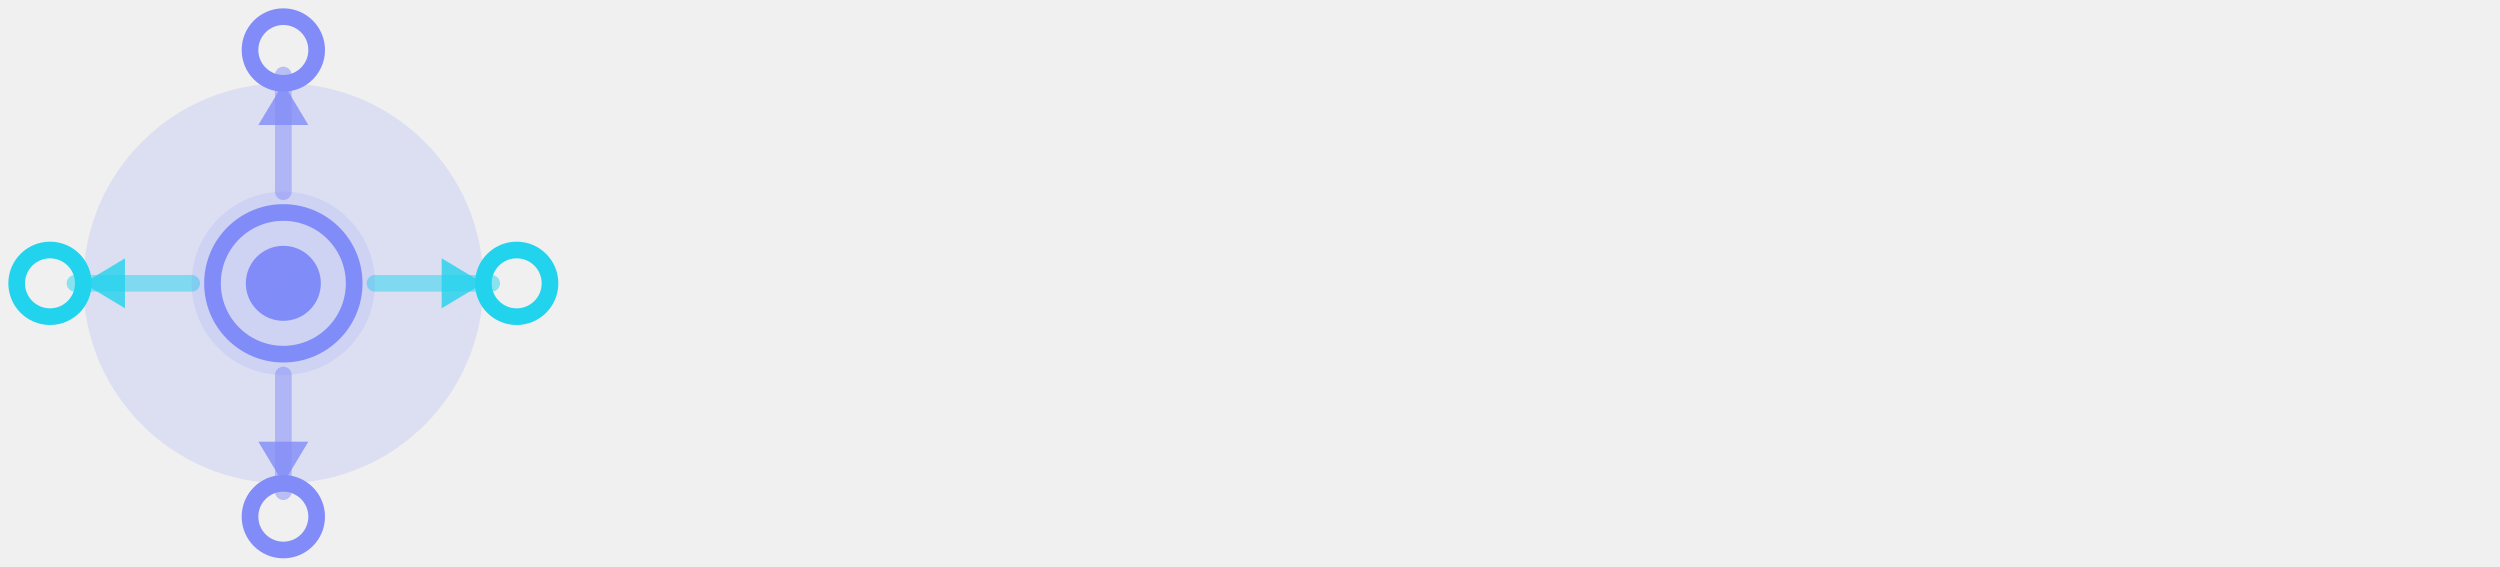
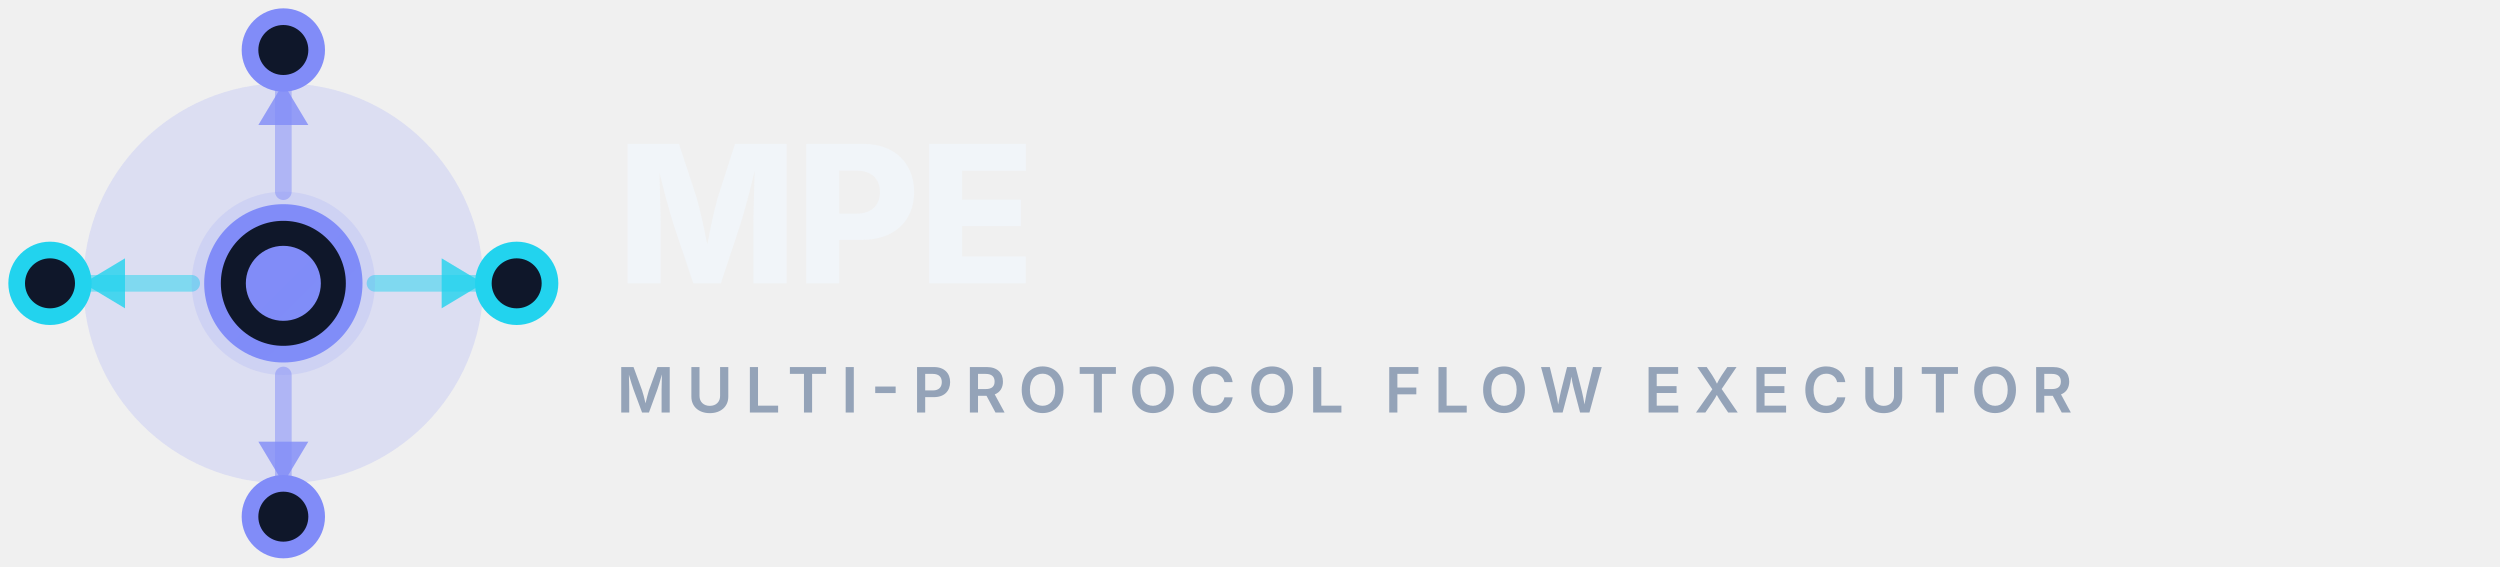
<svg xmlns="http://www.w3.org/2000/svg" viewBox="0 -3 600 136" fill="none">
  <defs>
    <linearGradient id="logo-grad" x1="0" y1="0" x2="100" y2="100">
      <stop offset="0%" stop-color="#818CF8" />
      <stop offset="100%" stop-color="#22D3EE" />
    </linearGradient>
    <linearGradient id="logo-ring" x1="0" y1="0" x2="100" y2="100">
      <stop offset="0%" stop-color="#818CF8" stop-opacity="0.18" />
      <stop offset="100%" stop-color="#22D3EE" stop-opacity="0.18" />
    </linearGradient>
  </defs>
  <style>
-     @media (prefers-color-scheme: dark) {
-       .logo-text { fill: #F1F5F9; }
-       .logo-sub { fill: #94A3B8; }
-       .port-fill { fill: #0F172A; }
-     }
-     @media (prefers-color-scheme: light) {
-       .logo-text { fill: #0F172A; }
-       .logo-sub { fill: #64748B; }
-       .port-fill { fill: #FFFFFF; }
-     }
+     .logo-text { fill: #F1F5F9; }
+     .logo-sub { fill: #94A3B8; }
+     .port-fill { fill: #0F172A; }
  </style>
  <g transform="translate(68, 65)">
    <circle r="48" fill="url(#logo-ring)" />
    <line x1="0" y1="-22" x2="0" y2="-50" stroke="#818CF8" stroke-width="4" stroke-linecap="round" opacity="0.5" />
    <line x1="22" y1="0" x2="50" y2="0" stroke="#22D3EE" stroke-width="4" stroke-linecap="round" opacity="0.5" />
    <line x1="0" y1="22" x2="0" y2="50" stroke="#818CF8" stroke-width="4" stroke-linecap="round" opacity="0.5" />
    <line x1="-22" y1="0" x2="-50" y2="0" stroke="#22D3EE" stroke-width="4" stroke-linecap="round" opacity="0.5" />
    <polygon points="-6,-38 0,-48 6,-38" fill="#818CF8" opacity="0.8" />
    <polygon points="38,-6 48,0 38,6" fill="#22D3EE" opacity="0.8" />
    <polygon points="6,38 0,48 -6,38" fill="#818CF8" opacity="0.8" />
    <polygon points="-38,6 -48,0 -38,-6" fill="#22D3EE" opacity="0.8" />
    <circle cx="0" cy="-56" r="8" class="port-fill" stroke="#818CF8" stroke-width="4" />
    <circle cx="56" cy="0" r="8" class="port-fill" stroke="#22D3EE" stroke-width="4" />
    <circle cx="0" cy="56" r="8" class="port-fill" stroke="#818CF8" stroke-width="4" />
    <circle cx="-56" cy="0" r="8" class="port-fill" stroke="#22D3EE" stroke-width="4" />
    <circle r="22" fill="url(#logo-grad)" opacity="0.15" />
    <circle r="17" stroke="url(#logo-grad)" stroke-width="4" class="port-fill" />
    <circle r="9" fill="url(#logo-grad)" />
  </g>
  <text x="148" y="65" font-family="'Inter','SF Pro Display',system-ui,-apple-system,sans-serif" font-size="46" font-weight="800" class="logo-text" letter-spacing="-0.5">MPE</text>
  <text x="148" y="96" font-family="system-ui,-apple-system,sans-serif" font-size="15" font-weight="600" class="logo-sub" letter-spacing="3">MULTI-PROTOCOL FLOW EXECUTOR</text>
</svg>
